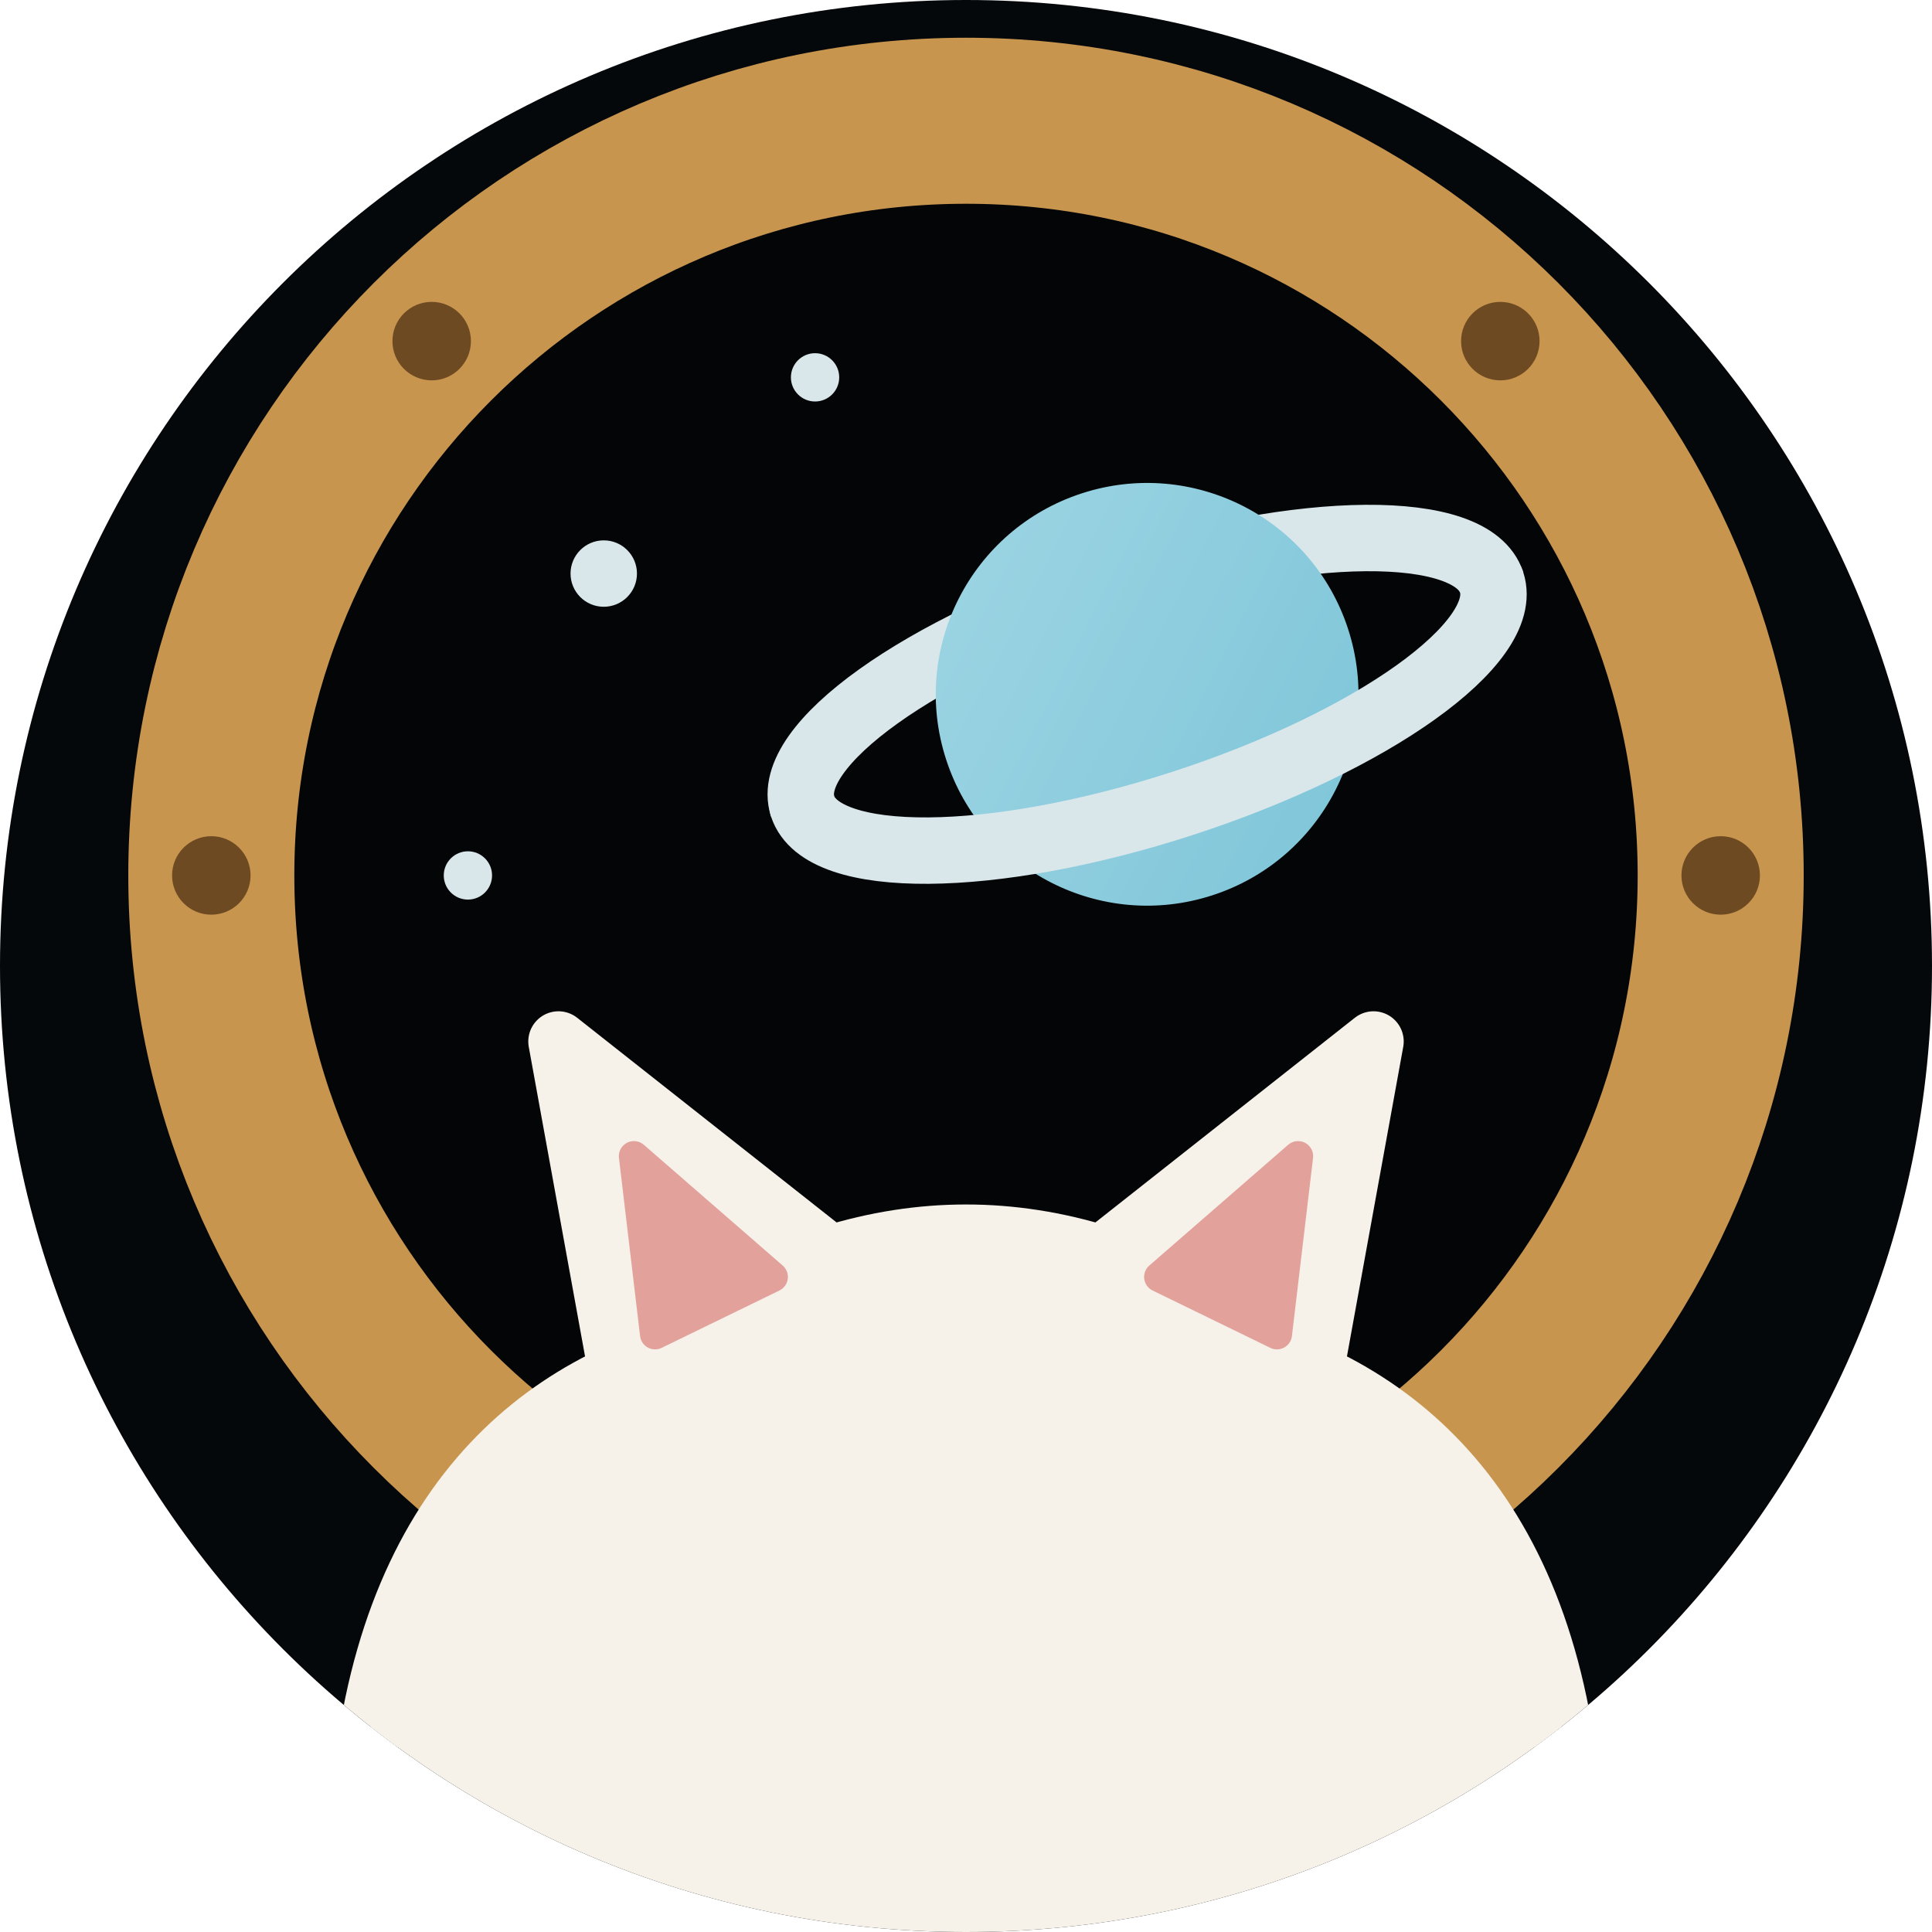
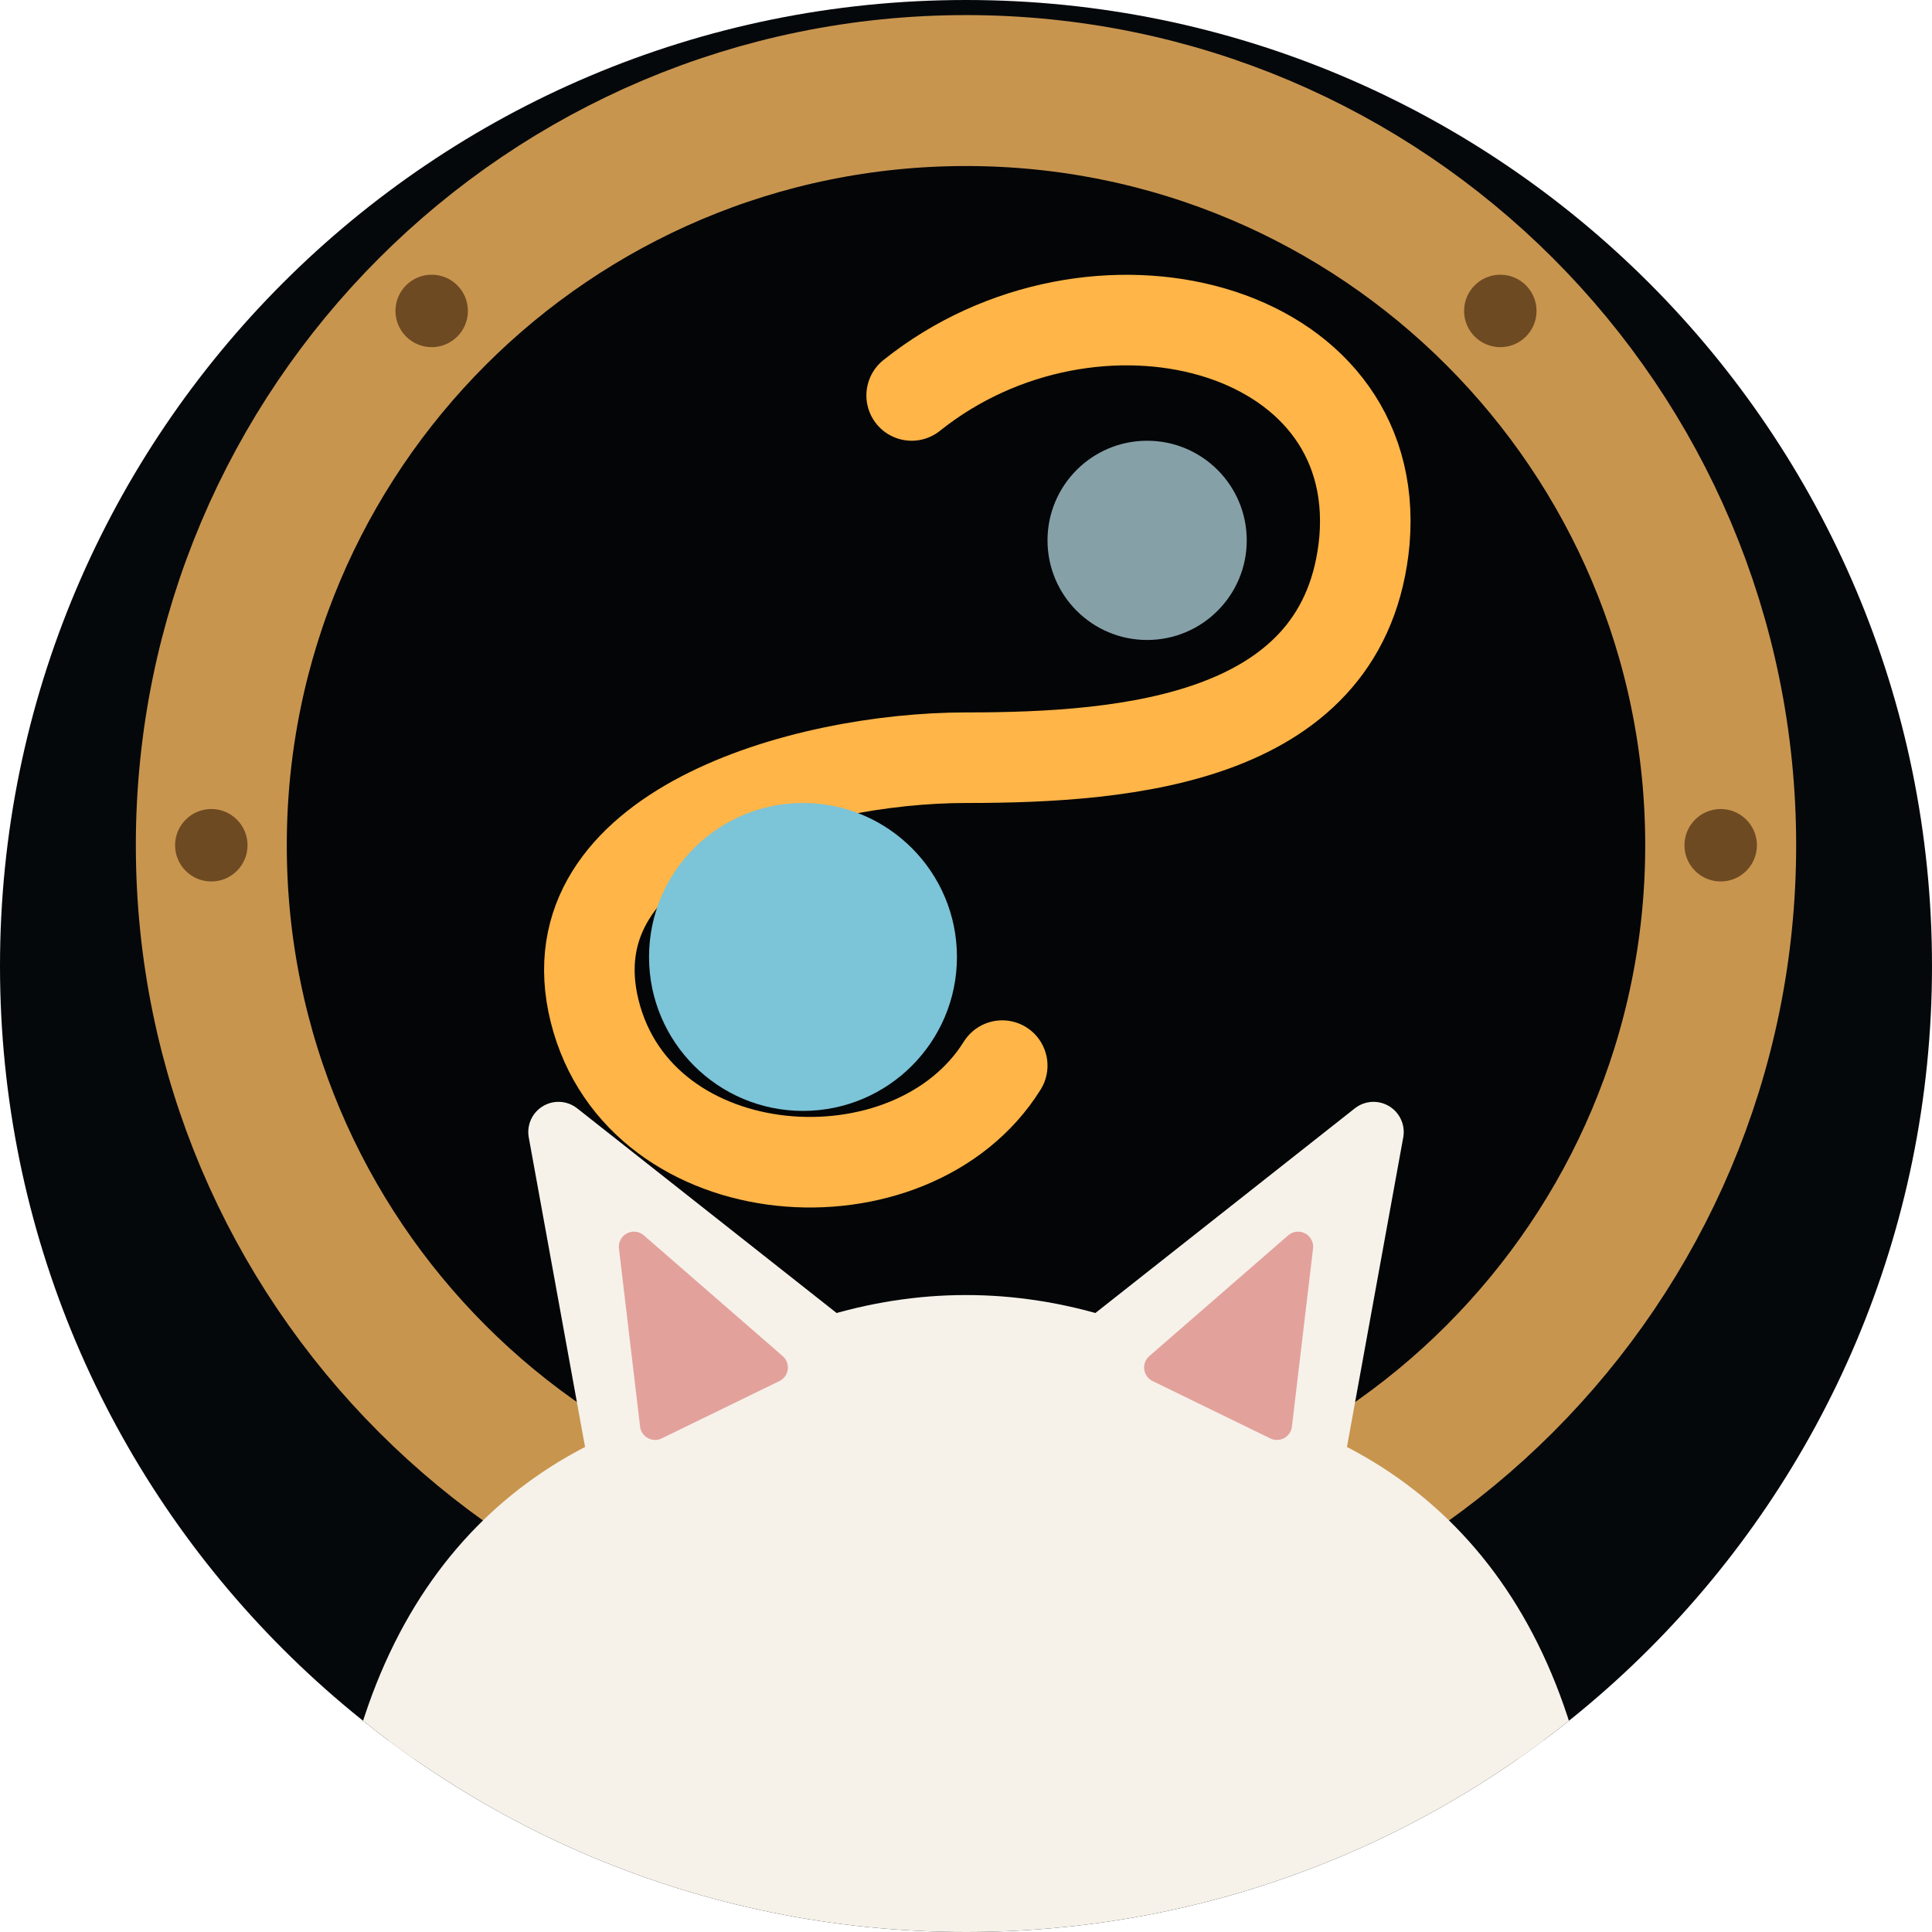
<svg xmlns="http://www.w3.org/2000/svg" viewBox="0 0 64 64">
-   <style>
- @media (max-width:24px){.fine{display:none}.frame{stroke-width:7.5}.ring{stroke-width:3.4}.planet{r:8.5}}
- </style>
+   <style>@media (max-width:24px){.fine{display:none}.frame{stroke-width:7}.p{stroke-width:6.5}}</style>
  <defs>
    <clipPath id="d">
      <circle cx="32" cy="32" r="32" />
    </clipPath>
-     <linearGradient id="g" x1="0" y1="0" x2="1" y2="1">
-       <stop offset="0" stop-color="#9fd6e4" />
-       <stop offset="1" stop-color="#7cc4d8" />
-     </linearGradient>
+     <clipPath id="w">
+       <circle cx="32" cy="28" r="23" />
+     </clipPath>
  </defs>
  <circle cx="32" cy="32" r="32" fill="#05080b" />
-   <circle cx="32" cy="29" r="23.5" fill="#030507" />
-   <circle class="fine" cx="20" cy="19" r="1.1" fill="#d9e7eb" />
-   <circle class="fine" cx="27" cy="12.5" r=".8" fill="#d9e7eb" />
-   <circle class="fine" cx="15.5" cy="29" r=".8" fill="#d9e7eb" />
-   <g transform="translate(38 23) rotate(-18)">
-     <path class="ring fine" d="M-12 0A12 3.8 0 0 1 12 0" fill="none" stroke="#d9e7eb" stroke-width="2.2" />
-     <circle class="planet" r="7" fill="url(#g)" />
-     <path class="ring" d="M-12 0A12 3.8 0 0 0 12 0" fill="none" stroke="#d9e7eb" stroke-width="2.2" stroke-linecap="round" />
+   <circle cx="32" cy="28" r="23" fill="#030507" />
+   <g clip-path="url(#w)">
+     <g transform="translate(32 24.5) scale(.6) translate(-32 -32)">
+       <path class="p" d="M29 13C39 5 55 9 54 21C53 32 41 33 32 33C23 33 9 37 11.5 47C14 57 29 58 34 50" fill="none" stroke="#ffb547" stroke-width="5" stroke-linecap="round" />
+       <circle cx="23" cy="44" r="8.5" fill="#7cc4d8" />
+       <circle cx="42" cy="21" r="5.5" fill="#86a0a8" />
+     </g>
  </g>
-   <circle class="frame" cx="32" cy="29" r="25" fill="none" stroke="#c8954f" stroke-width="5.5" />
+   <circle class="frame" cx="32" cy="28" r="25" fill="none" stroke="#c8954f" stroke-width="5" />
  <g class="fine" fill="#6e4a22">
-     <circle cx="49.7" cy="11.3" r="1.3" />
-     <circle cx="14.3" cy="11.3" r="1.3" />
-     <circle cx="7" cy="29" r="1.3" />
-     <circle cx="57" cy="29" r="1.3" />
+     <circle cx="49.7" cy="10.3" r="1.2" />
+     <circle cx="14.3" cy="10.3" r="1.2" />
+     <circle cx="7" cy="28" r="1.2" />
+     <circle cx="57" cy="28" r="1.2" />
  </g>
  <g clip-path="url(#d)">
-     <path d="M12 66C11 54 15 48 20.5 45.5L18.5 34.5L27.5 41.6Q32 40.2 36.5 41.6L45.5 34.5L43.5 45.5C49 48 53 54 52 66Z" fill="#f6f2ea" stroke="#f6f2ea" stroke-width="2" stroke-linejoin="round" />
-     <path d="M21 38.3L25.6 42.3L21.7 44.2Z" fill="#e3a19c" stroke="#e3a19c" stroke-width="1" stroke-linejoin="round" />
-     <path d="M43 38.3L38.4 42.3L42.3 44.2Z" fill="#e3a19c" stroke="#e3a19c" stroke-width="1" stroke-linejoin="round" />
+     <path d="M12 69C11 57 15 51 20.5 48.5L18.5 37.5L27.5 44.6Q32 43.2 36.5 44.6L45.5 37.5L43.5 48.5C49 51 53 57 52 69Z" fill="#f6f2ea" stroke="#f6f2ea" stroke-width="2" stroke-linejoin="round" />
+     <path d="M21 41.3L25.6 45.3L21.7 47.2Z" fill="#e3a19c" stroke="#e3a19c" stroke-width="1" stroke-linejoin="round" />
+     <path d="M43 41.3L38.4 45.3L42.3 47.2Z" fill="#e3a19c" stroke="#e3a19c" stroke-width="1" stroke-linejoin="round" />
  </g>
</svg>
